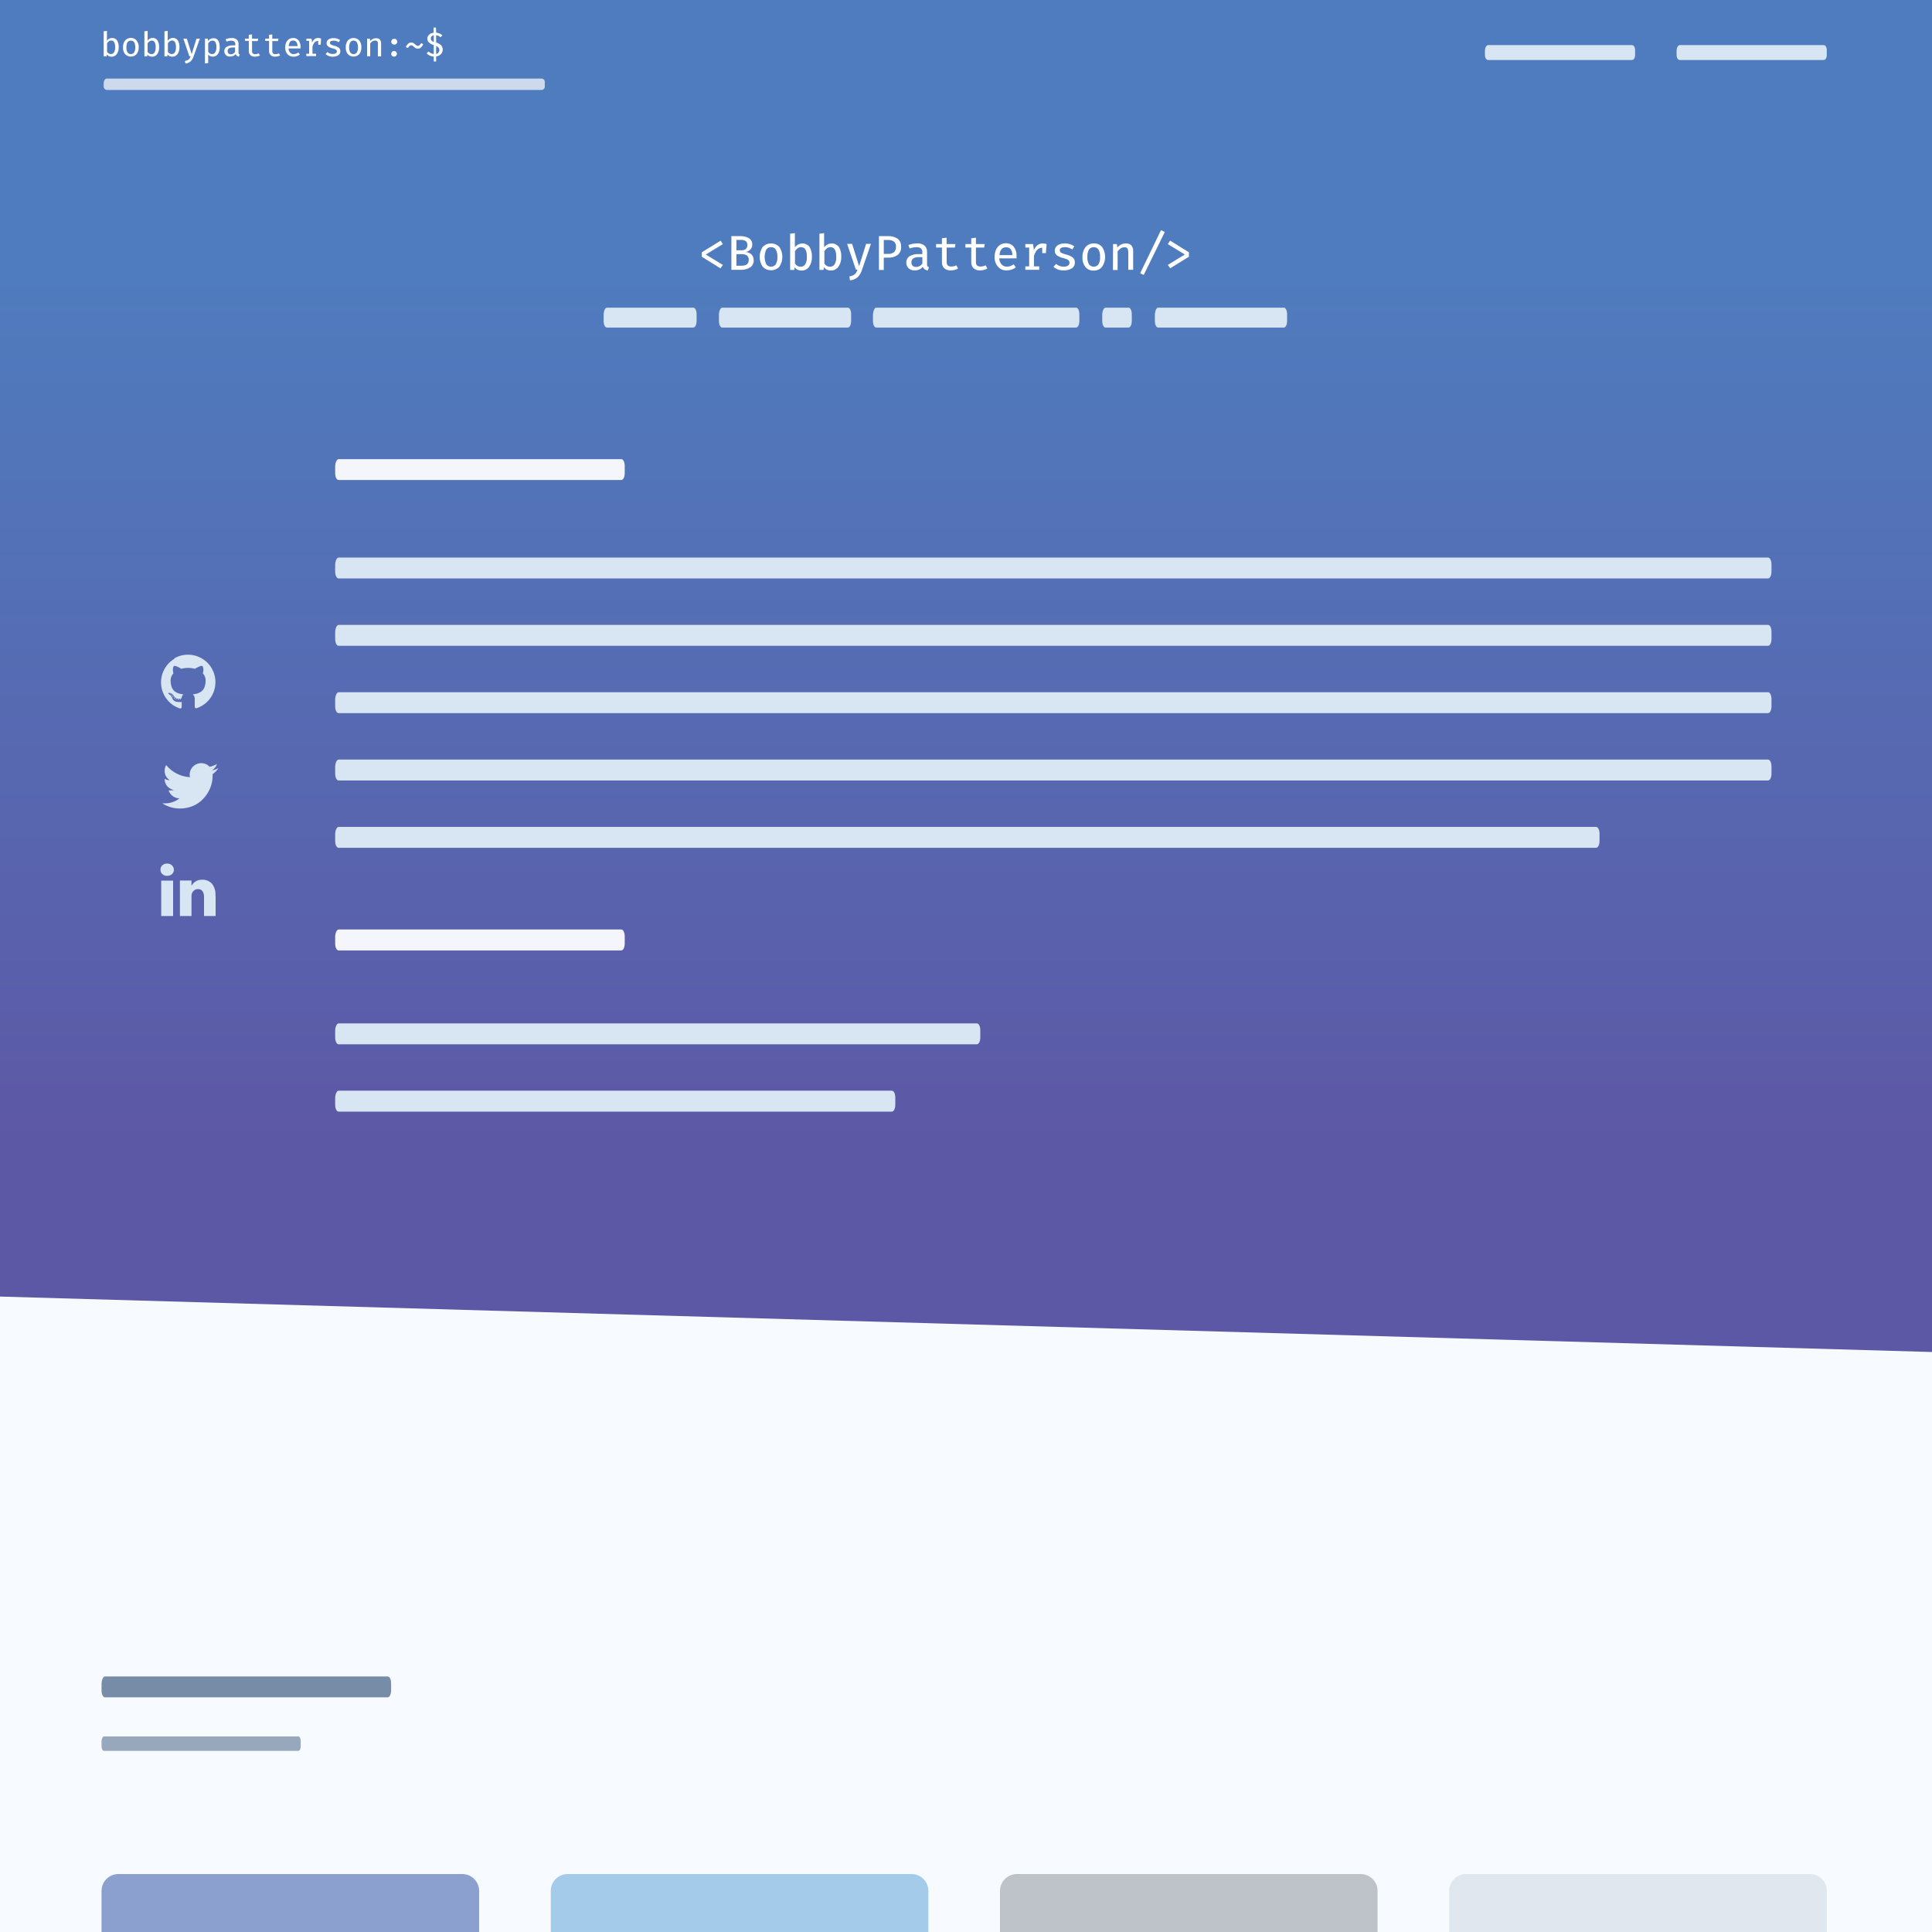
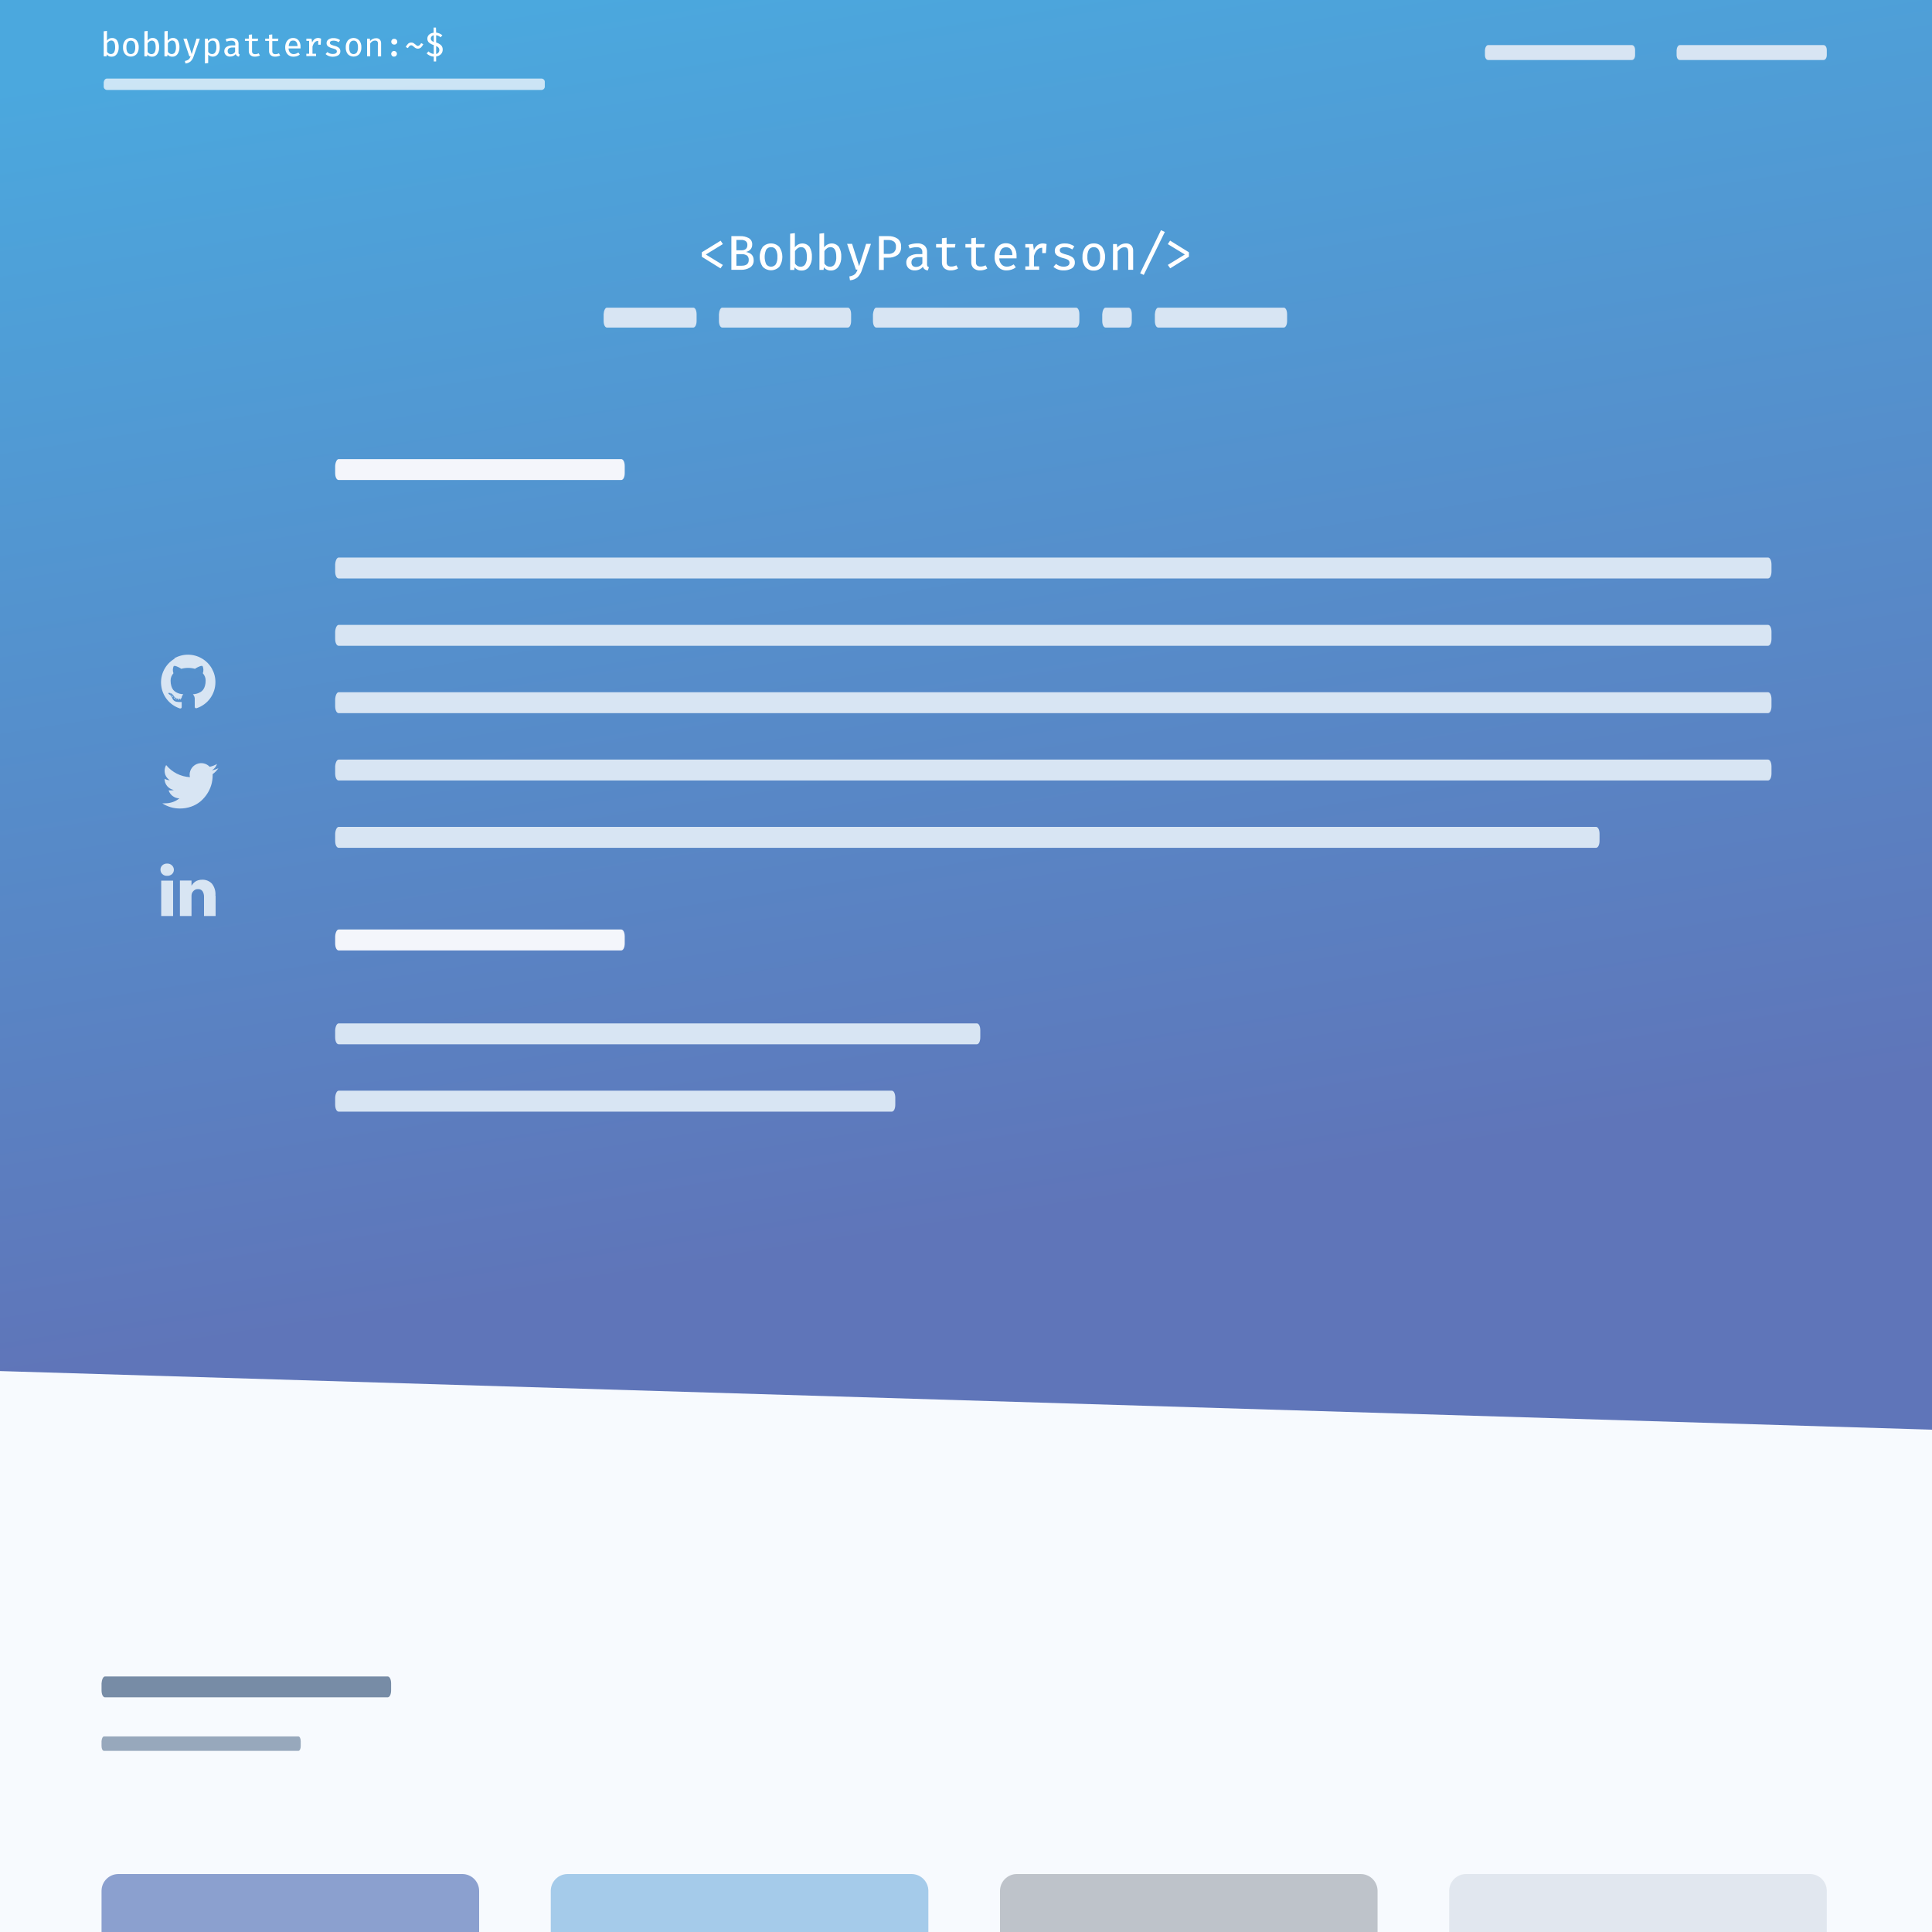
<svg xmlns="http://www.w3.org/2000/svg" width="500" height="500">
  <defs>
-     <linearGradient id="a" x1="250" x2="250" y1="71.18" y2="295.95" gradientUnits="userSpaceOnUse">
-       <stop offset="0" stop-color="#4f7cbe" />
-       <stop offset="1" stop-color="#5d58a6" />
+     <linearGradient id="a" x1="220.23" x2="271.58" y1="-12.25" y2="314.91" gradientUnits="userSpaceOnUse">
+       <stop offset="0" stop-color="#4ba8de" />
+       <stop offset="1" stop-color="#5f75b9" />
    </linearGradient>
  </defs>
  <g data-name="Layer 5">
    <path fill="#fff" d="M0 0h500v500H0z" />
    <path fill="#f7fafe" d="M0 0h500v500H0z" />
  </g>
  <g data-name="Portfolio">
-     <path fill="url(#a)" d="M500 349.9L0 335.55V0h500v349.9z" />
+     <path fill="url(#a)" d="M500 370L0 354.83V0h500v370z" />
    <path fill="#d8e5f3" d="M157.07 79.62h22.36c.46 0 .85.69.85 1.72v1.72c0 1-.39 1.71-.85 1.71h-22.36c-.46 0-.85-.68-.85-1.71v-1.72c.03-.86.39-1.72.85-1.72zM286.12 79.62h5.94c.46 0 .85.69.85 1.72v1.72c0 1-.39 1.71-.85 1.71h-5.94c-.47 0-.86-.68-.86-1.71v-1.72c.04-.86.39-1.72.86-1.72zM186.91 79.62h32.51c.47 0 .85.69.85 1.72v1.72c0 1-.38 1.71-.85 1.71h-32.51c-.46 0-.85-.68-.85-1.71v-1.72c.04-.86.39-1.72.85-1.72zM299.74 79.62h32.5c.47 0 .86.69.86 1.72v1.72c0 1-.39 1.71-.86 1.71h-32.5c-.47 0-.86-.68-.86-1.71v-1.72c.04-.86.39-1.72.86-1.72zM226.77 79.62h51.72c.46 0 .85.69.85 1.72v1.72c0 1-.39 1.71-.85 1.71h-51.72c-.46 0-.85-.68-.85-1.71v-1.72c.08-.86.39-1.72.85-1.72z" />
    <path fill="#f7fafe" d="M27.67 20.33h112.5a.88.88 0 0 1 .82 1v.95a.88.88 0 0 1-.82 1H27.67a.88.88 0 0 1-.83-1v-.95c.04-.52.38-1 .83-1z" opacity=".75" />
    <path fill="#d8e5f3" d="M434.73 11.67h37.21c.45 0 .83.51.83 1.28v1.29c0 .78-.38 1.29-.83 1.29h-37.21c-.45 0-.83-.51-.83-1.29V13c.04-.69.38-1.33.83-1.33zM385.13 11.67h37.2c.46 0 .83.51.83 1.28v1.29c0 .78-.37 1.29-.83 1.29h-37.2c-.45 0-.83-.51-.83-1.29V13c.04-.69.38-1.33.83-1.33z" />
    <path fill="#fff" d="M187.08 63.17l-4.41 2.7 4.41 2.7-.62.88-4.83-3v-1.16l4.87-3zM194.09 69.24a4.35 4.35 0 0 1-2.38.59h-2.43v-8.72h2.26a4.45 4.45 0 0 1 2.24.51 1.8 1.8 0 0 1 .89 1.69 1.75 1.75 0 0 1-.47 1.27 2.22 2.22 0 0 1-1.15.63c1.33.23 2 .94 2 2.13a2.07 2.07 0 0 1-.96 1.9zM193 62.4a2 2 0 0 0-1.23-.31h-1.19v2.69h1.29c1 0 1.55-.46 1.55-1.38a1.18 1.18 0 0 0-.42-1zm.29 3.72a2.28 2.28 0 0 0-1.33-.35h-1.38v3h1.33q1.86 0 1.86-1.47a1.45 1.45 0 0 0-.49-1.23zM201.71 63.93a4.62 4.62 0 0 1 0 5.09 3 3 0 0 1-4.34 0 4.61 4.61 0 0 1 0-5.1 3 3 0 0 1 4.33 0zm-3.41.66a4.68 4.68 0 0 0 0 3.81 1.55 1.55 0 0 0 2.48 0 3.61 3.61 0 0 0 .41-1.92 3.44 3.44 0 0 0-.41-1.89 1.34 1.34 0 0 0-1.22-.62 1.38 1.38 0 0 0-1.25.62zM206.59 63.26a2.35 2.35 0 0 1 2.93.65 4.71 4.71 0 0 1 .6 2.58 4.18 4.18 0 0 1-.7 2.52 2.27 2.27 0 0 1-2 1 2.13 2.13 0 0 1-1.78-.83l-.08.68h-1.07v-9.38l1.22-.15V64a2.57 2.57 0 0 1 .88-.74zm1.81 5.14a3.49 3.49 0 0 0 .42-1.91c0-1.69-.5-2.53-1.49-2.53a1.44 1.44 0 0 0-.88.28 2.78 2.78 0 0 0-.71.74v3.23a1.93 1.93 0 0 0 .63.61 1.5 1.5 0 0 0 .8.21 1.37 1.37 0 0 0 1.23-.63zM214.19 63.26a2.33 2.33 0 0 1 2.92.65 4.62 4.62 0 0 1 .61 2.58A4.18 4.18 0 0 1 217 69a2.29 2.29 0 0 1-2 1 2.13 2.13 0 0 1-1.78-.83l-.08.68h-1.07v-9.37l1.21-.15V64a2.71 2.71 0 0 1 .91-.74zM216 68.4a3.48 3.48 0 0 0 .43-1.91c0-1.69-.5-2.53-1.5-2.53a1.49 1.49 0 0 0-.88.28 2.6 2.6 0 0 0-.7.74v3.23a1.93 1.93 0 0 0 .63.61 1.5 1.5 0 0 0 .8.21 1.36 1.36 0 0 0 1.22-.63zM223.07 69.87a4.51 4.51 0 0 1-1.1 1.86 3.36 3.36 0 0 1-2 .81l-.16-1a3.27 3.27 0 0 0 1.06-.33 1.79 1.79 0 0 0 .64-.55 3.56 3.56 0 0 0 .42-.88h-.42l-2.28-6.67h1.29l1.82 5.78 1.81-5.78h1.25zM232.29 66a4 4 0 0 1-2.47.68h-1.1v3.19h-1.25v-8.76h2.3a4.15 4.15 0 0 1 2.54.67 2.4 2.4 0 0 1 .89 2 2.51 2.51 0 0 1-.91 2.22zm-.95-3.47a2.24 2.24 0 0 0-1.44-.42h-1.18v3.6h1.16a2.21 2.21 0 0 0 1.46-.43 1.72 1.72 0 0 0 .53-1.43 1.59 1.59 0 0 0-.53-1.36zM240 68.88a.76.76 0 0 0 .41.27l-.29.83a1.42 1.42 0 0 1-1.29-.94 2.27 2.27 0 0 1-.9.7 2.92 2.92 0 0 1-1.2.24 2.23 2.23 0 0 1-1.6-.56 2 2 0 0 1-.58-1.5 1.86 1.86 0 0 1 .82-1.6 4.11 4.11 0 0 1 2.33-.56h1v-.49a1.18 1.18 0 0 0-.39-1 1.84 1.84 0 0 0-1.14-.3 5.29 5.29 0 0 0-1.76.34l-.32-.89a7 7 0 0 1 2.26-.44 2.79 2.79 0 0 1 1.92.58 2.08 2.08 0 0 1 .65 1.61v3.13a1.07 1.07 0 0 0 .08.58zm-2 0a2.1 2.1 0 0 0 .71-.68v-1.65h-.89a2.55 2.55 0 0 0-1.47.34 1.17 1.17 0 0 0-.47 1 1.21 1.21 0 0 0 .3.89 1.25 1.25 0 0 0 .91.3 1.7 1.7 0 0 0 .91-.24zM247.07 69.85a3.71 3.71 0 0 1-1 .13 2.37 2.37 0 0 1-1.7-.56 2 2 0 0 1-.6-1.52v-3.83h-1.51v-.91h1.51v-1.5l1.21-.14v1.64h2.29l-.15.91H245v3.81a1.12 1.12 0 0 0 .29.83 1.35 1.35 0 0 0 .94.27 2.69 2.69 0 0 0 1.27-.32l.45.82a3.11 3.11 0 0 1-.88.37zM254.66 69.85a3.71 3.71 0 0 1-1 .13 2.37 2.37 0 0 1-1.7-.56 2 2 0 0 1-.6-1.52v-3.83h-1.51v-.91h1.51v-1.5l1.21-.14v1.64h2.29l-.15.91h-2.14v3.81a1.12 1.12 0 0 0 .29.83 1.37 1.37 0 0 0 .94.27 2.69 2.69 0 0 0 1.27-.32l.45.82a2.87 2.87 0 0 1-.86.37zM259.25 68.48a1.77 1.77 0 0 0 1.32.52 2.5 2.5 0 0 0 .9-.14 4 4 0 0 0 .87-.44l.55.77a3.38 3.38 0 0 1-1.09.58 3.93 3.93 0 0 1-1.27.21 2.84 2.84 0 0 1-2.3-1 3.71 3.71 0 0 1-.83-2.53 4.45 4.45 0 0 1 .36-1.8 3 3 0 0 1 1-1.25 2.69 2.69 0 0 1 1.58-.45 2.53 2.53 0 0 1 2 .88 3.68 3.68 0 0 1 .74 2.42v.61h-4.47a2.32 2.32 0 0 0 .64 1.62zm-.05-4a2.51 2.51 0 0 0-.52 1.55H262a2.49 2.49 0 0 0-.43-1.53 1.39 1.39 0 0 0-1.17-.5 1.52 1.52 0 0 0-1.2.47zM270.86 63.16l-.19 2.34h-.94v-1.39c-1 0-1.72.72-2.14 2.15v2.67h1.35v.9h-3.59v-.9h1v-4.87h-1v-.9h2l.22 1.55a3.16 3.16 0 0 1 .95-1.28 2.3 2.3 0 0 1 1.43-.43 3.58 3.58 0 0 1 .91.16zM276.37 68.76a.84.84 0 0 0 .42-.73.92.92 0 0 0-.12-.51 1 1 0 0 0-.45-.37 5.5 5.5 0 0 0-1-.34 4.94 4.94 0 0 1-1.69-.71 1.42 1.42 0 0 1-.55-1.23 1.61 1.61 0 0 1 .7-1.36 3.15 3.15 0 0 1 1.88-.51 4 4 0 0 1 2.48.76l-.53.8a4.26 4.26 0 0 0-.88-.44 3.28 3.28 0 0 0-1-.16c-.91 0-1.36.27-1.36.81a.64.64 0 0 0 .15.46 1.33 1.33 0 0 0 .52.32 7.74 7.74 0 0 0 1.06.35 4.36 4.36 0 0 1 1.63.74 1.63 1.63 0 0 1 .54 1.33 1.7 1.7 0 0 1-.83 1.51 4 4 0 0 1-2.05.5 3.91 3.91 0 0 1-2.66-.91l.66-.77a3.15 3.15 0 0 0 .92.53 3.07 3.07 0 0 0 1.08.19 2.24 2.24 0 0 0 1.08-.26zM285.24 63.93a4.63 4.63 0 0 1 0 5.1 2.69 2.69 0 0 1-2.17 1 2.65 2.65 0 0 1-2.17-.93 3.84 3.84 0 0 1-.76-2.55 3.94 3.94 0 0 1 .76-2.55 2.64 2.64 0 0 1 2.18-1 2.68 2.68 0 0 1 2.16.93zm-3.42.66a3.57 3.57 0 0 0-.41 1.91 3.48 3.48 0 0 0 .41 1.9 1.55 1.55 0 0 0 2.48 0 3.55 3.55 0 0 0 .4-1.91 3.51 3.51 0 0 0-.4-1.9 1.38 1.38 0 0 0-1.23-.62 1.43 1.43 0 0 0-1.25.62zM288.06 63.16h1l.09.9a2.88 2.88 0 0 1 2.23-1.06 1.83 1.83 0 0 1 1.41.51 2.06 2.06 0 0 1 .47 1.47v4.85H292v-4.1a5.4 5.4 0 0 0-.07-1.06.91.91 0 0 0-.3-.55A1.13 1.13 0 0 0 291 64a1.61 1.61 0 0 0-1 .31 2.85 2.85 0 0 0-.76.75v4.82h-1.21zM295.07 70.72l5.39-11.15 1 .46L296 71.15zM307.69 65.29v1.15l-4.84 3-.62-.88 4.41-2.7-4.41-2.68.59-.91zM28.26 10a1.51 1.51 0 0 1 .74-.16 1.45 1.45 0 0 1 1.3.63 3.23 3.23 0 0 1 .42 1.78 2.89 2.89 0 0 1-.5 1.75 1.58 1.58 0 0 1-1.35.67 1.45 1.45 0 0 1-1.23-.58l-.06.48h-.74V8.1l.84-.1v2.53a1.78 1.78 0 0 1 .58-.53zm1.25 3.55a2.44 2.44 0 0 0 .29-1.32c0-1.16-.34-1.75-1-1.75a1 1 0 0 0-.61.2 1.94 1.94 0 0 0-.48.51v2.23a1.44 1.44 0 0 0 .43.42 1.08 1.08 0 0 0 .55.15 1 1 0 0 0 .82-.42zM35.37 10.49a2.72 2.72 0 0 1 .53 1.76 2.7 2.7 0 0 1-.54 1.75 2.06 2.06 0 0 1-3 0 2.64 2.64 0 0 1-.52-1.76 2.7 2.7 0 0 1 .53-1.76 2 2 0 0 1 3 0zm-2.37.45a2.45 2.45 0 0 0-.28 1.32 2.48 2.48 0 0 0 .28 1.31 1.08 1.08 0 0 0 1.72 0 2.55 2.55 0 0 0 .28-1.32 2.49 2.49 0 0 0-.27-1.31.93.93 0 0 0-.85-.42 1 1 0 0 0-.88.42zM38.74 10a1.51 1.51 0 0 1 .72-.18 1.45 1.45 0 0 1 1.3.63 3.23 3.23 0 0 1 .42 1.78A2.89 2.89 0 0 1 40.7 14a1.58 1.58 0 0 1-1.35.67 1.5 1.5 0 0 1-1.24-.57v.47h-.74V8.1l.84-.1v2.53a1.78 1.78 0 0 1 .53-.53zM40 13.57a2.44 2.44 0 0 0 .29-1.32c0-1.16-.34-1.75-1-1.75a1 1 0 0 0-.61.2 1.94 1.94 0 0 0-.48.51v2.23a1.36 1.36 0 0 0 .44.42 1 1 0 0 0 .55.15 1 1 0 0 0 .84-.44zM44 10a1.51 1.51 0 0 1 .72-.18 1.45 1.45 0 0 1 1.3.63 3.23 3.23 0 0 1 .42 1.78 2.89 2.89 0 0 1-.5 1.77 1.58 1.58 0 0 1-1.35.67 1.5 1.5 0 0 1-1.24-.57l-.05.47h-.74V8.1l.84-.1v2.53A1.78 1.78 0 0 1 44 10zm1.25 3.55a2.44 2.44 0 0 0 .29-1.32c0-1.16-.34-1.75-1-1.75a1 1 0 0 0-.61.2 1.94 1.94 0 0 0-.48.51v2.23a1.36 1.36 0 0 0 .44.42 1 1 0 0 0 .55.15 1 1 0 0 0 .84-.44zM50.11 14.58a3 3 0 0 1-.76 1.29 2.29 2.29 0 0 1-1.37.56l-.12-.66a2.3 2.3 0 0 0 .73-.23 1.27 1.27 0 0 0 .45-.38 2.56 2.56 0 0 0 .29-.6H49L47.46 10h.89l1.26 4 1.24-4h.87zM56.86 12.25A3.07 3.07 0 0 1 56.4 14a1.66 1.66 0 0 1-2.52.15v2.17l-.84.1V10h.73l.06.62a1.73 1.73 0 0 1 .6-.54 1.59 1.59 0 0 1 .76-.19c1.11-.05 1.67.75 1.67 2.36zm-2.5-1.55a1.79 1.79 0 0 0-.48.51v2.23a1.4 1.4 0 0 0 .43.41 1.22 1.22 0 0 0 .56.14.91.91 0 0 0 .82-.42 2.49 2.49 0 0 0 .31-1.31 2.84 2.84 0 0 0-.24-1.33.81.81 0 0 0-.75-.42 1 1 0 0 0-.65.19zM61.76 13.9a.47.47 0 0 0 .28.18l-.2.58A1 1 0 0 1 61 14a1.6 1.6 0 0 1-.62.47 2.12 2.12 0 0 1-.83.17 1.52 1.52 0 0 1-1.1-.39 1.37 1.37 0 0 1-.4-1 1.28 1.28 0 0 1 .56-1.11 2.84 2.84 0 0 1 1.61-.39h.67v-.35a.8.8 0 0 0-.27-.67 1.26 1.26 0 0 0-.79-.21 3.62 3.62 0 0 0-1.21.24l-.22-.61a4.38 4.38 0 0 1 1.56-.31 1.91 1.91 0 0 1 1.32.4 1.39 1.39 0 0 1 .45 1.11v2.15a.8.8 0 0 0 .03.4zm-1.41 0a1.47 1.47 0 0 0 .49-.47v-1.14h-.61a1.7 1.7 0 0 0-1 .24.8.8 0 0 0-.31.69.74.74 0 0 0 .83.82 1.23 1.23 0 0 0 .62-.17zM66.67 14.57a2.61 2.61 0 0 1-.69.09 1.64 1.64 0 0 1-1.17-.39 1.39 1.39 0 0 1-.42-1v-2.69h-1V10h1V9l.83-.09V10h1.58l-.1.63h-1.47v2.63a.74.74 0 0 0 .2.57.92.92 0 0 0 .65.19 1.9 1.9 0 0 0 .87-.22l.32.57a2.63 2.63 0 0 1-.6.2zM71.91 14.57a2.61 2.61 0 0 1-.69.09 1.64 1.64 0 0 1-1.17-.39 1.39 1.39 0 0 1-.42-1v-2.69h-1V10h1V9l.83-.09V10h1.59l-.11.63h-1.47v2.63a.74.74 0 0 0 .2.57.92.92 0 0 0 .65.19 1.9 1.9 0 0 0 .87-.22l.32.57a2.63 2.63 0 0 1-.6.2zM75.08 13.63A1.24 1.24 0 0 0 76 14a1.88 1.88 0 0 0 .62-.11 2.62 2.62 0 0 0 .6-.31l.38.54a2.38 2.38 0 0 1-.75.41 2.89 2.89 0 0 1-.88.14 2 2 0 0 1-1.6-.67 2.63 2.63 0 0 1-.56-1.75 3 3 0 0 1 .25-1.25 2.11 2.11 0 0 1 .71-.86 1.92 1.92 0 0 1 1.09-.31 1.76 1.76 0 0 1 1.41.61 2.52 2.52 0 0 1 .51 1.67 3 3 0 0 1 0 .42h-3.1a1.61 1.61 0 0 0 .4 1.1zm0-2.77a1.77 1.77 0 0 0-.36 1.07H77a1.76 1.76 0 0 0-.3-1.06.93.93 0 0 0-.8-.37 1.05 1.05 0 0 0-.9.36zM83.09 10L83 11.57h-.65v-1c-.7 0-1.19.49-1.48 1.48v1.85h.93v.62h-2.52v-.62H80v-3.33h-.71V10h1.34l.14 1a2.23 2.23 0 0 1 .66-.89 1.57 1.57 0 0 1 1-.29 2.6 2.6 0 0 1 .66.18zM86.89 13.81a.56.56 0 0 0 .29-.49.86.86 0 0 0-.08-.32.66.66 0 0 0-.32-.25 3.58 3.58 0 0 0-.72-.24A3.35 3.35 0 0 1 84.9 12a1 1 0 0 1-.38-.85 1.11 1.11 0 0 1 .49-.94 2.14 2.14 0 0 1 1.29-.35 2.78 2.78 0 0 1 1.72.52l-.37.55a2.81 2.81 0 0 0-.6-.3 2.21 2.21 0 0 0-.72-.11c-.63 0-.94.19-.94.56a.46.46 0 0 0 .1.32.84.84 0 0 0 .36.22 4.91 4.91 0 0 0 .74.24 2.86 2.86 0 0 1 1.12.51 1.11 1.11 0 0 1 .37.91 1.16 1.16 0 0 1-.57 1.05 2.78 2.78 0 0 1-1.41.35 2.72 2.72 0 0 1-1.84-.68l.46-.53a2.15 2.15 0 0 0 1.38.5 1.47 1.47 0 0 0 .79-.16zM93 10.49a2.71 2.71 0 0 1 .52 1.76A2.7 2.7 0 0 1 93 14a2.07 2.07 0 0 1-3 0 2.7 2.7 0 0 1-.52-1.76A2.75 2.75 0 0 1 90 10.5a2 2 0 0 1 3 0zm-2.35.45a2.44 2.44 0 0 0-.29 1.32 2.58 2.58 0 0 0 .28 1.31 1.07 1.07 0 0 0 1.72 0 2.54 2.54 0 0 0 .28-1.32 2.48 2.48 0 0 0-.28-1.31.94.94 0 0 0-.85-.43 1 1 0 0 0-.85.43zM95 10h.72l.06.62a2 2 0 0 1 1.52-.73 1.24 1.24 0 0 1 1 .35 1.46 1.46 0 0 1 .33 1v3.35h-.84v-2.85a3.64 3.64 0 0 0 0-.74.61.61 0 0 0-.21-.37.8.8 0 0 0-.58-.13 1.18 1.18 0 0 0-.66.21 2.05 2.05 0 0 0-.53.53v3.32H95zM101.46 10.26a.7.7 0 0 1 .52-.21.75.75 0 1 1 0 1.49.71.71 0 0 1-.52-.22.76.76 0 0 1 0-1.05zm0 3.14a.7.7 0 0 1 .52-.21.74.74 0 0 1 .53 1.26.72.72 0 0 1-.53.21.7.7 0 0 1-.53-.21.73.73 0 0 1-.21-.52.75.75 0 0 1 .22-.53zM107 11.14a3.75 3.75 0 0 1 .51.38 2.16 2.16 0 0 0 .33.27.52.52 0 0 0 .29.09c.31 0 .6-.24.86-.72l.56.28a3.27 3.27 0 0 1-.59.84 1.21 1.21 0 0 1-.85.31 1.06 1.06 0 0 1-.52-.13 2.59 2.59 0 0 1-.5-.37 2.26 2.26 0 0 0-.35-.28.62.62 0 0 0-.32-.09.58.58 0 0 0-.46.19 2.07 2.07 0 0 0-.39.54l-.56-.28a3.11 3.11 0 0 1 .59-.84 1.16 1.16 0 0 1 .85-.32 1.17 1.17 0 0 1 .55.13zM112.87 8.44a3.07 3.07 0 0 1 .9.24 2.68 2.68 0 0 1 .72.46l-.48.51a2 2 0 0 0-1.14-.53V11a3.18 3.18 0 0 1 1.25.68 1.52 1.52 0 0 1 .45 1.17 1.67 1.67 0 0 1-.44 1.16 2 2 0 0 1-1.26.59v1.3h-.61v-1.25a2.58 2.58 0 0 1-1.05-.26 3.12 3.12 0 0 1-.8-.56l.48-.53a2.18 2.18 0 0 0 1.37.67v-2.31A3.24 3.24 0 0 1 111 11a1.33 1.33 0 0 1-.4-1 1.36 1.36 0 0 1 .41-1 1.86 1.86 0 0 1 1.21-.51V7.14h.61zm-1.17 1a.72.72 0 0 0-.21.54.76.76 0 0 0 .17.5 1.47 1.47 0 0 0 .6.38V9.13a1 1 0 0 0-.56.27zm1.17 4.54a1.05 1.05 0 0 0 .64-1.63 1.5 1.5 0 0 0-.64-.44z" />
    <path fill="#778ca6" d="M27.18 433.86h73.14c.49 0 .9.72.9 1.8v1.8c0 1.09-.41 1.81-.9 1.81H27.18c-.49 0-.9-.72-.9-1.81v-1.8c.05-.9.41-1.8.9-1.8z" />
    <path fill="#778ca6" d="M26.9 449.39h50.32c.33 0 .61.5.61 1.25v1.24c0 .74-.28 1.24-.61 1.24H26.9c-.33 0-.62-.5-.62-1.24v-1.24c.03-.64.29-1.25.62-1.25z" opacity=".75" />
    <path fill="#f4f6fb" d="M87.64 118.82h73.14c.49 0 .9.72.9 1.8v1.81c0 1.08-.41 1.8-.9 1.8H87.64c-.49 0-.9-.72-.9-1.8v-1.81c.04-.9.41-1.8.9-1.8zM87.64 240.55h73.14c.49 0 .9.72.9 1.81v1.8c0 1.08-.41 1.81-.9 1.81H87.64c-.49 0-.9-.73-.9-1.81v-1.8c.04-.91.41-1.81.9-1.81z" />
    <path fill="#d8e5f3" d="M87.64 144.29h369.92c.49 0 .9.72.9 1.8v1.81c0 1.08-.41 1.8-.9 1.8H87.64c-.49 0-.9-.72-.9-1.8v-1.81c.04-.9.41-1.8.9-1.8zM87.64 161.72h369.92c.49 0 .9.72.9 1.8v1.81c0 1.08-.41 1.8-.9 1.8H87.64c-.49 0-.9-.72-.9-1.8v-1.81c.04-.9.41-1.8.9-1.8zM87.64 179.15h369.92c.49 0 .9.72.9 1.8v1.81c0 1.08-.41 1.8-.9 1.8H87.64c-.49 0-.9-.72-.9-1.8V181c.04-.95.41-1.85.9-1.85zM87.64 196.58h369.92c.49 0 .9.72.9 1.8v1.81c0 1.08-.41 1.8-.9 1.8H87.64c-.49 0-.9-.72-.9-1.8v-1.81c.04-.9.41-1.8.9-1.8zM87.64 214h325.42c.49 0 .9.72.9 1.8v1.81c0 1.08-.41 1.8-.9 1.8H87.64c-.49 0-.9-.72-.9-1.8v-1.81c.04-.89.41-1.8.9-1.8zM87.64 264.85H252.8c.5 0 .9.72.9 1.8v1.8c0 1.09-.4 1.81-.9 1.81H87.64c-.49 0-.9-.72-.9-1.81v-1.8c.04-.9.41-1.8.9-1.8zM87.64 282.27H230.8c.5 0 .9.73.9 1.81v1.8c0 1.09-.4 1.81-.9 1.81H87.64c-.49 0-.9-.72-.9-1.81v-1.8c.04-.9.41-1.81.9-1.81zM45.08 170.39a7.1 7.1 0 0 1 7.13 0 7.05 7.05 0 0 1 3.54 6.15 7.08 7.08 0 0 1-4.85 6.74.43.43 0 0 1-.37-.06.35.35 0 0 1-.13-.28V181a1.67 1.67 0 0 0-.48-1.32 6.05 6.05 0 0 0 1-.16 4.46 4.46 0 0 0 .87-.36 2.54 2.54 0 0 0 .75-.62 2.84 2.84 0 0 0 .49-1 4.54 4.54 0 0 0 .19-1.39 2.73 2.73 0 0 0-.73-1.91 2.47 2.47 0 0 0-.07-1.88 1.13 1.13 0 0 0-.75.1 5.78 5.78 0 0 0-.86.4l-.35.23a6.52 6.52 0 0 0-1.77-.24 6.59 6.59 0 0 0-1.78.24l-.39-.25a5.88 5.88 0 0 0-.77-.36 1.24 1.24 0 0 0-.79-.12 2.42 2.42 0 0 0-.07 1.88 2.74 2.74 0 0 0-.74 1.91 4.87 4.87 0 0 0 .19 1.39 3 3 0 0 0 .49 1 2.81 2.81 0 0 0 .74.62 4.46 4.46 0 0 0 .87.36 6.05 6.05 0 0 0 1 .16 1.58 1.58 0 0 0-.45 1 1.88 1.88 0 0 1-.42.14 2.68 2.68 0 0 1-.52 0 1 1 0 0 1-.61-.2 1.58 1.58 0 0 1-.51-.57 1.63 1.63 0 0 0-.45-.49 1.55 1.55 0 0 0-.46-.22h-.19a.51.51 0 0 0-.26 0s-.07.06 0 .1a.57.57 0 0 0 .08.13l.12.11.07.05a1.14 1.14 0 0 1 .4.35 2.31 2.31 0 0 1 .29.47l.09.22a1.16 1.16 0 0 0 .41.56 1.39 1.39 0 0 0 .62.28 5 5 0 0 0 .64.07 2.55 2.55 0 0 0 .52 0h.21V183a.38.38 0 0 1-.12.28.43.43 0 0 1-.37.06 7.11 7.11 0 0 1-1.32-12.89zm-.85 9.25s0-.08-.06-.11-.1 0-.12 0 0 .07.06.11.1.05.12 0zm.29.31v-.15c0-.07-.11-.06-.15 0s0 .08 0 .14.11.06.15.06zm.28.42c.05-.05.05-.1 0-.18s-.1-.1-.16-.05 0 .08 0 .16.11.11.16.07zm.39.39c.05 0 0-.11 0-.18s-.14-.08-.18 0 0 .11 0 .18.13.05.18 0zm.52.23q0-.11-.12-.15c-.09 0-.15 0-.17.06s0 .12.12.14.15.02.17-.04zm.59 0c0-.08-.06-.11-.16-.1s-.15 0-.15.1 0 .12.16.11.15 0 .15-.1zm.53-.09c0-.07-.06-.09-.16-.08s-.14.06-.13.14.07.1.16.07.15-.03.13-.09zM56.53 198.81a6.1 6.1 0 0 1-1.5 1.54v.39a8.57 8.57 0 0 1-1.42 4.7 9.11 9.11 0 0 1-1.71 1.95 7.74 7.74 0 0 1-2.38 1.35 8.65 8.65 0 0 1-3 .5A8.26 8.26 0 0 1 42 207.9a5.39 5.39 0 0 0 .72 0 5.85 5.85 0 0 0 3.71-1.28 3 3 0 0 1-2.79-2.07 3.87 3.87 0 0 0 .56 0 3.49 3.49 0 0 0 .79-.1 3 3 0 0 1-1.72-1 2.89 2.89 0 0 1-.68-1.9 2.91 2.91 0 0 0 1.35.37 3 3 0 0 1-1-1.06A3 3 0 0 1 43 198a8.55 8.55 0 0 0 6.16 3.13 3.4 3.4 0 0 1-.08-.69 3 3 0 0 1 5.18-2 5.67 5.67 0 0 0 1.89-.73 2.9 2.9 0 0 1-1.31 1.65 5.79 5.79 0 0 0 1.69-.55zM45 225.07a1.48 1.48 0 0 1-.47 1.13 1.73 1.73 0 0 1-1.26.46 1.62 1.62 0 0 1-1.27-.46 1.52 1.52 0 0 1-.47-1.13 1.49 1.49 0 0 1 .48-1.13 1.73 1.73 0 0 1 1.24-.45 1.66 1.66 0 0 1 1.23.45 1.56 1.56 0 0 1 .52 1.13zm-.2 2.83v9.17h-3.08v-9.17zm11 3.92v5.25h-3v-4.9a2.65 2.65 0 0 0-.38-1.52 1.31 1.31 0 0 0-1.17-.55 1.44 1.44 0 0 0-1 .32 1.94 1.94 0 0 0-.59.79 2.15 2.15 0 0 0-.1.75v5.11h-3v-6V227.88h3v1.34a3.68 3.68 0 0 1 .38-.52 3.58 3.58 0 0 1 .52-.48 2.2 2.2 0 0 1 .81-.4 3.48 3.48 0 0 1 1.06-.15 3.28 3.28 0 0 1 2.54 1.05 4.42 4.42 0 0 1 .88 3.1z" />
    <path fill="#5270b5" d="M30.64 485h89a4.36 4.36 0 0 1 4.36 4.36V500H26.28v-10.64a4.36 4.36 0 0 1 4.36-4.36z" opacity=".65" />
    <path fill="#7ab2de" d="M146.9 485h89a4.36 4.36 0 0 1 4.36 4.36V500h-97.72v-10.64a4.36 4.36 0 0 1 4.36-4.36z" opacity=".65" />
    <path fill="#a0a6ae" d="M263.15 485h89a4.36 4.36 0 0 1 4.36 4.36V500H258.8v-10.64a4.36 4.36 0 0 1 4.35-4.36z" opacity=".65" />
    <path fill="#d6dde6" d="M379.41 485h89a4.36 4.36 0 0 1 4.36 4.36V500h-97.72v-10.64a4.36 4.36 0 0 1 4.36-4.36z" opacity=".65" />
  </g>
</svg>
